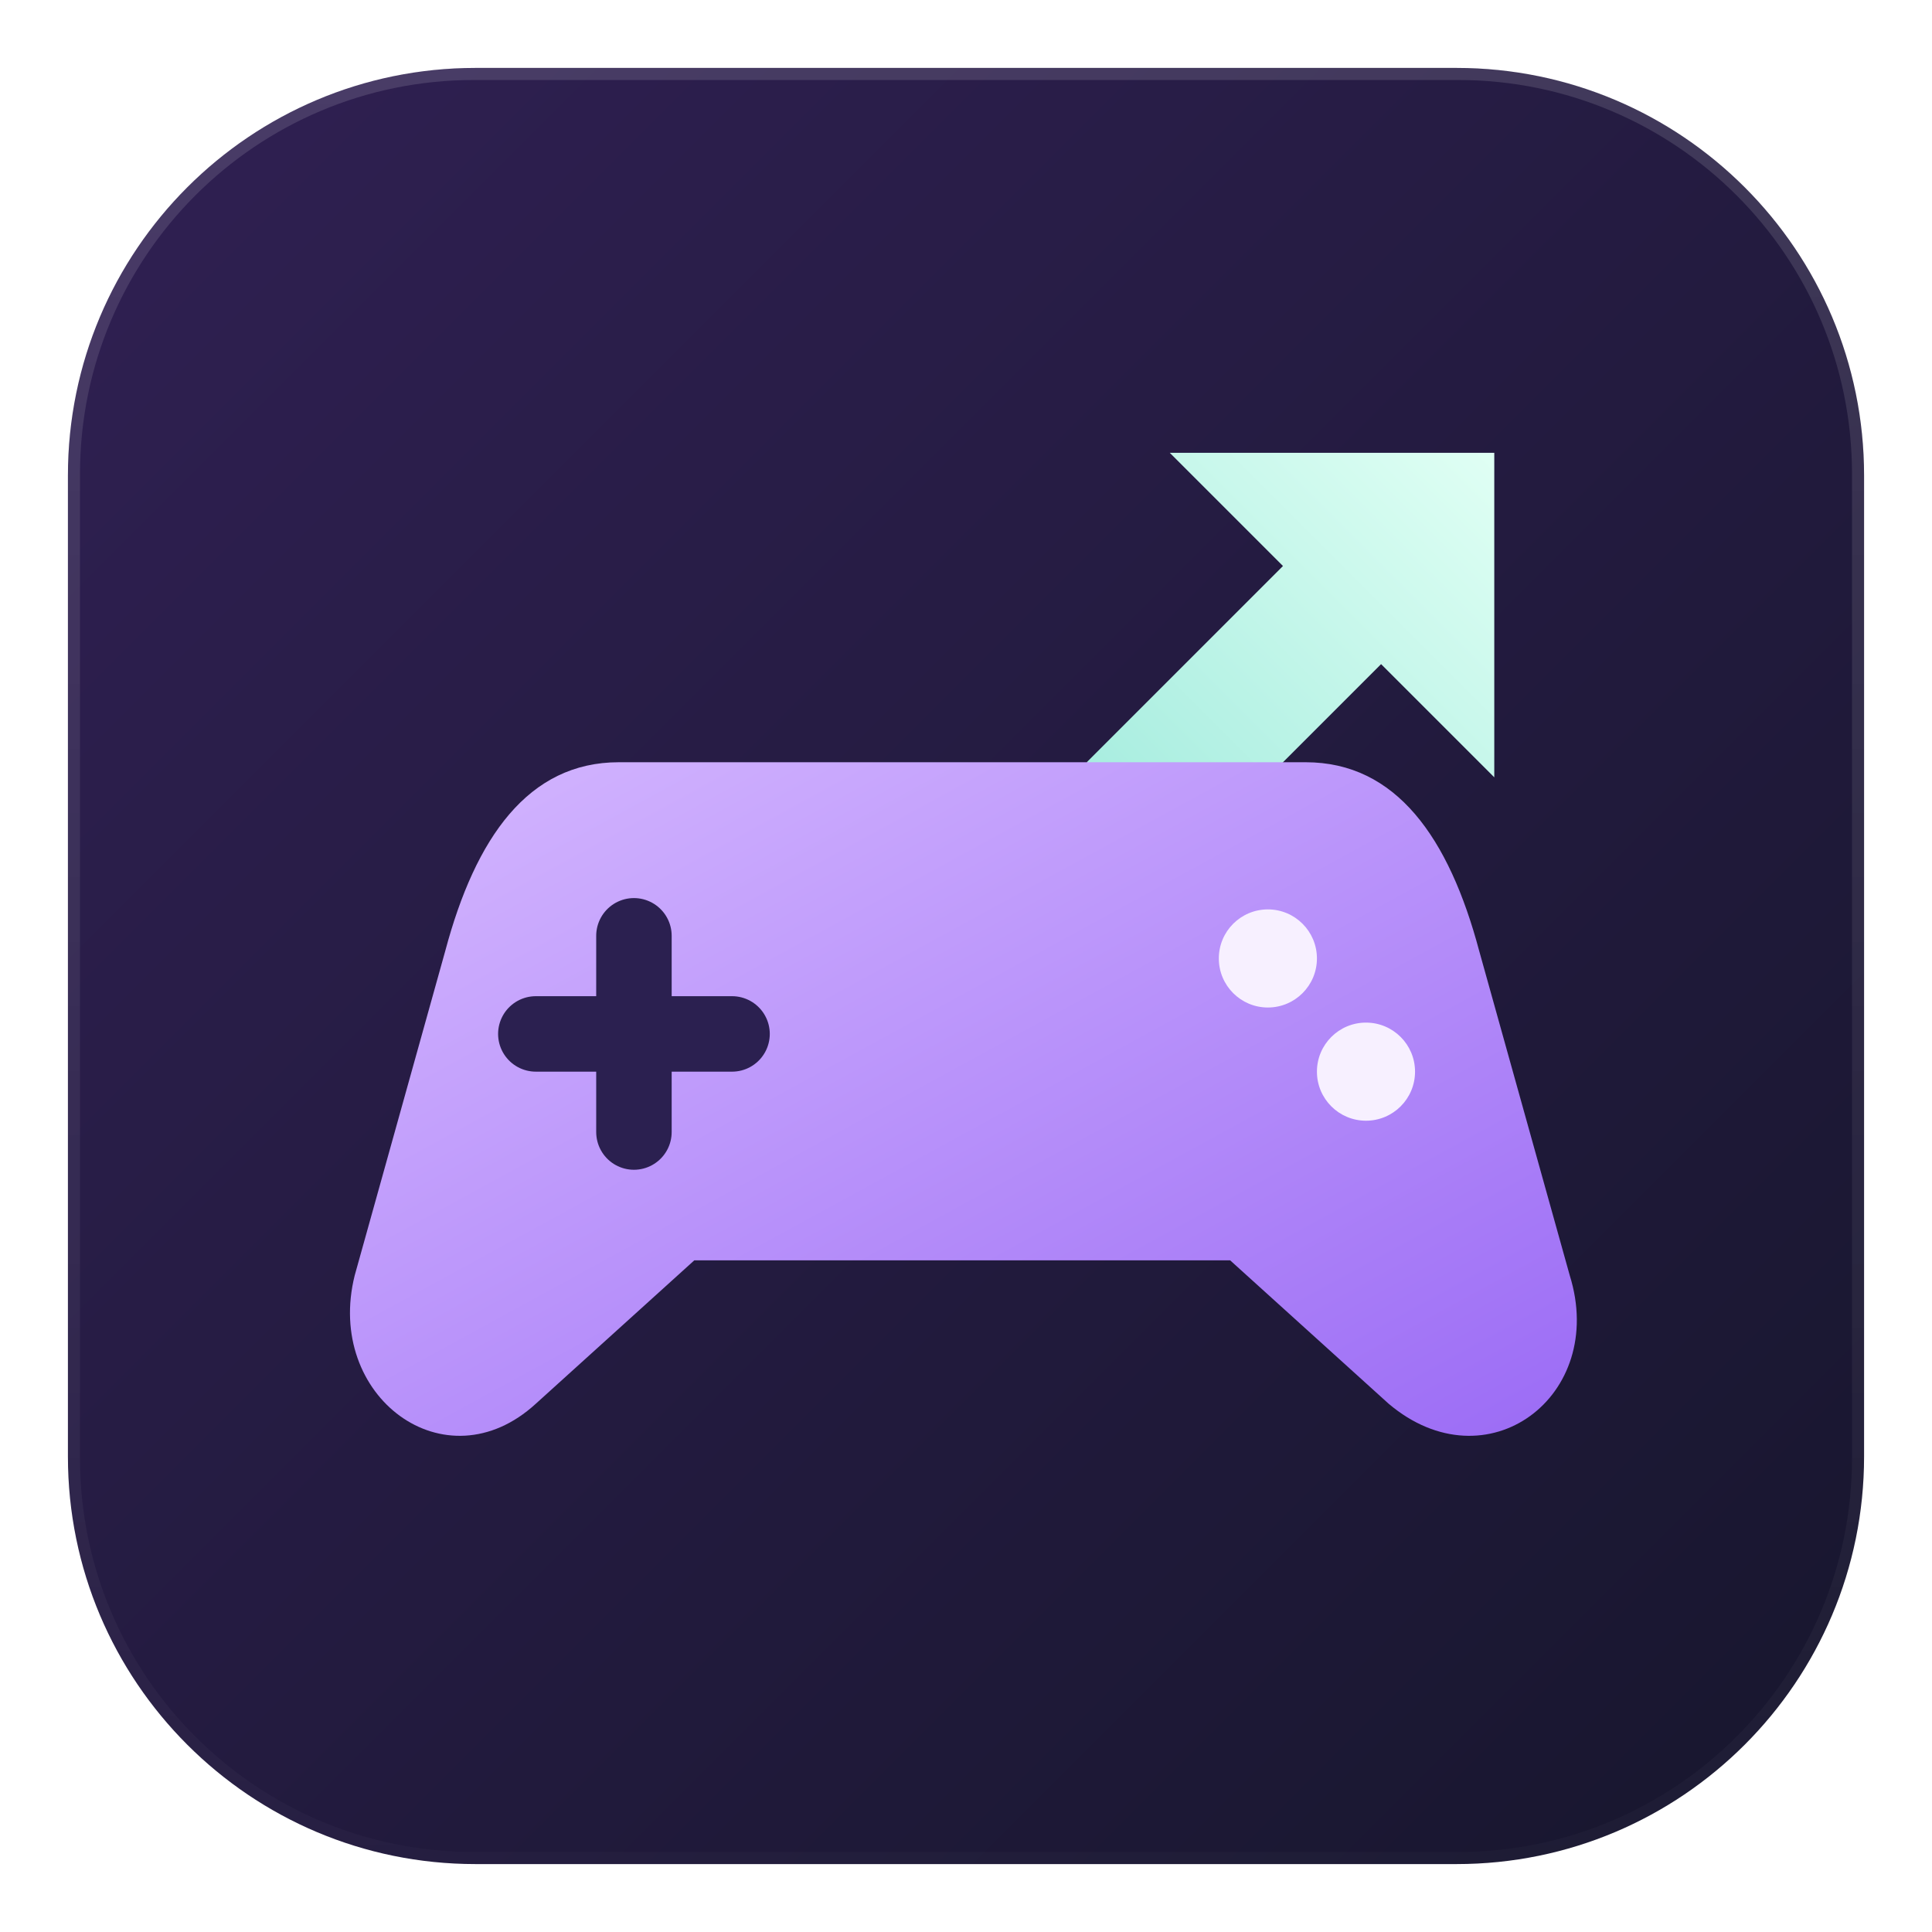
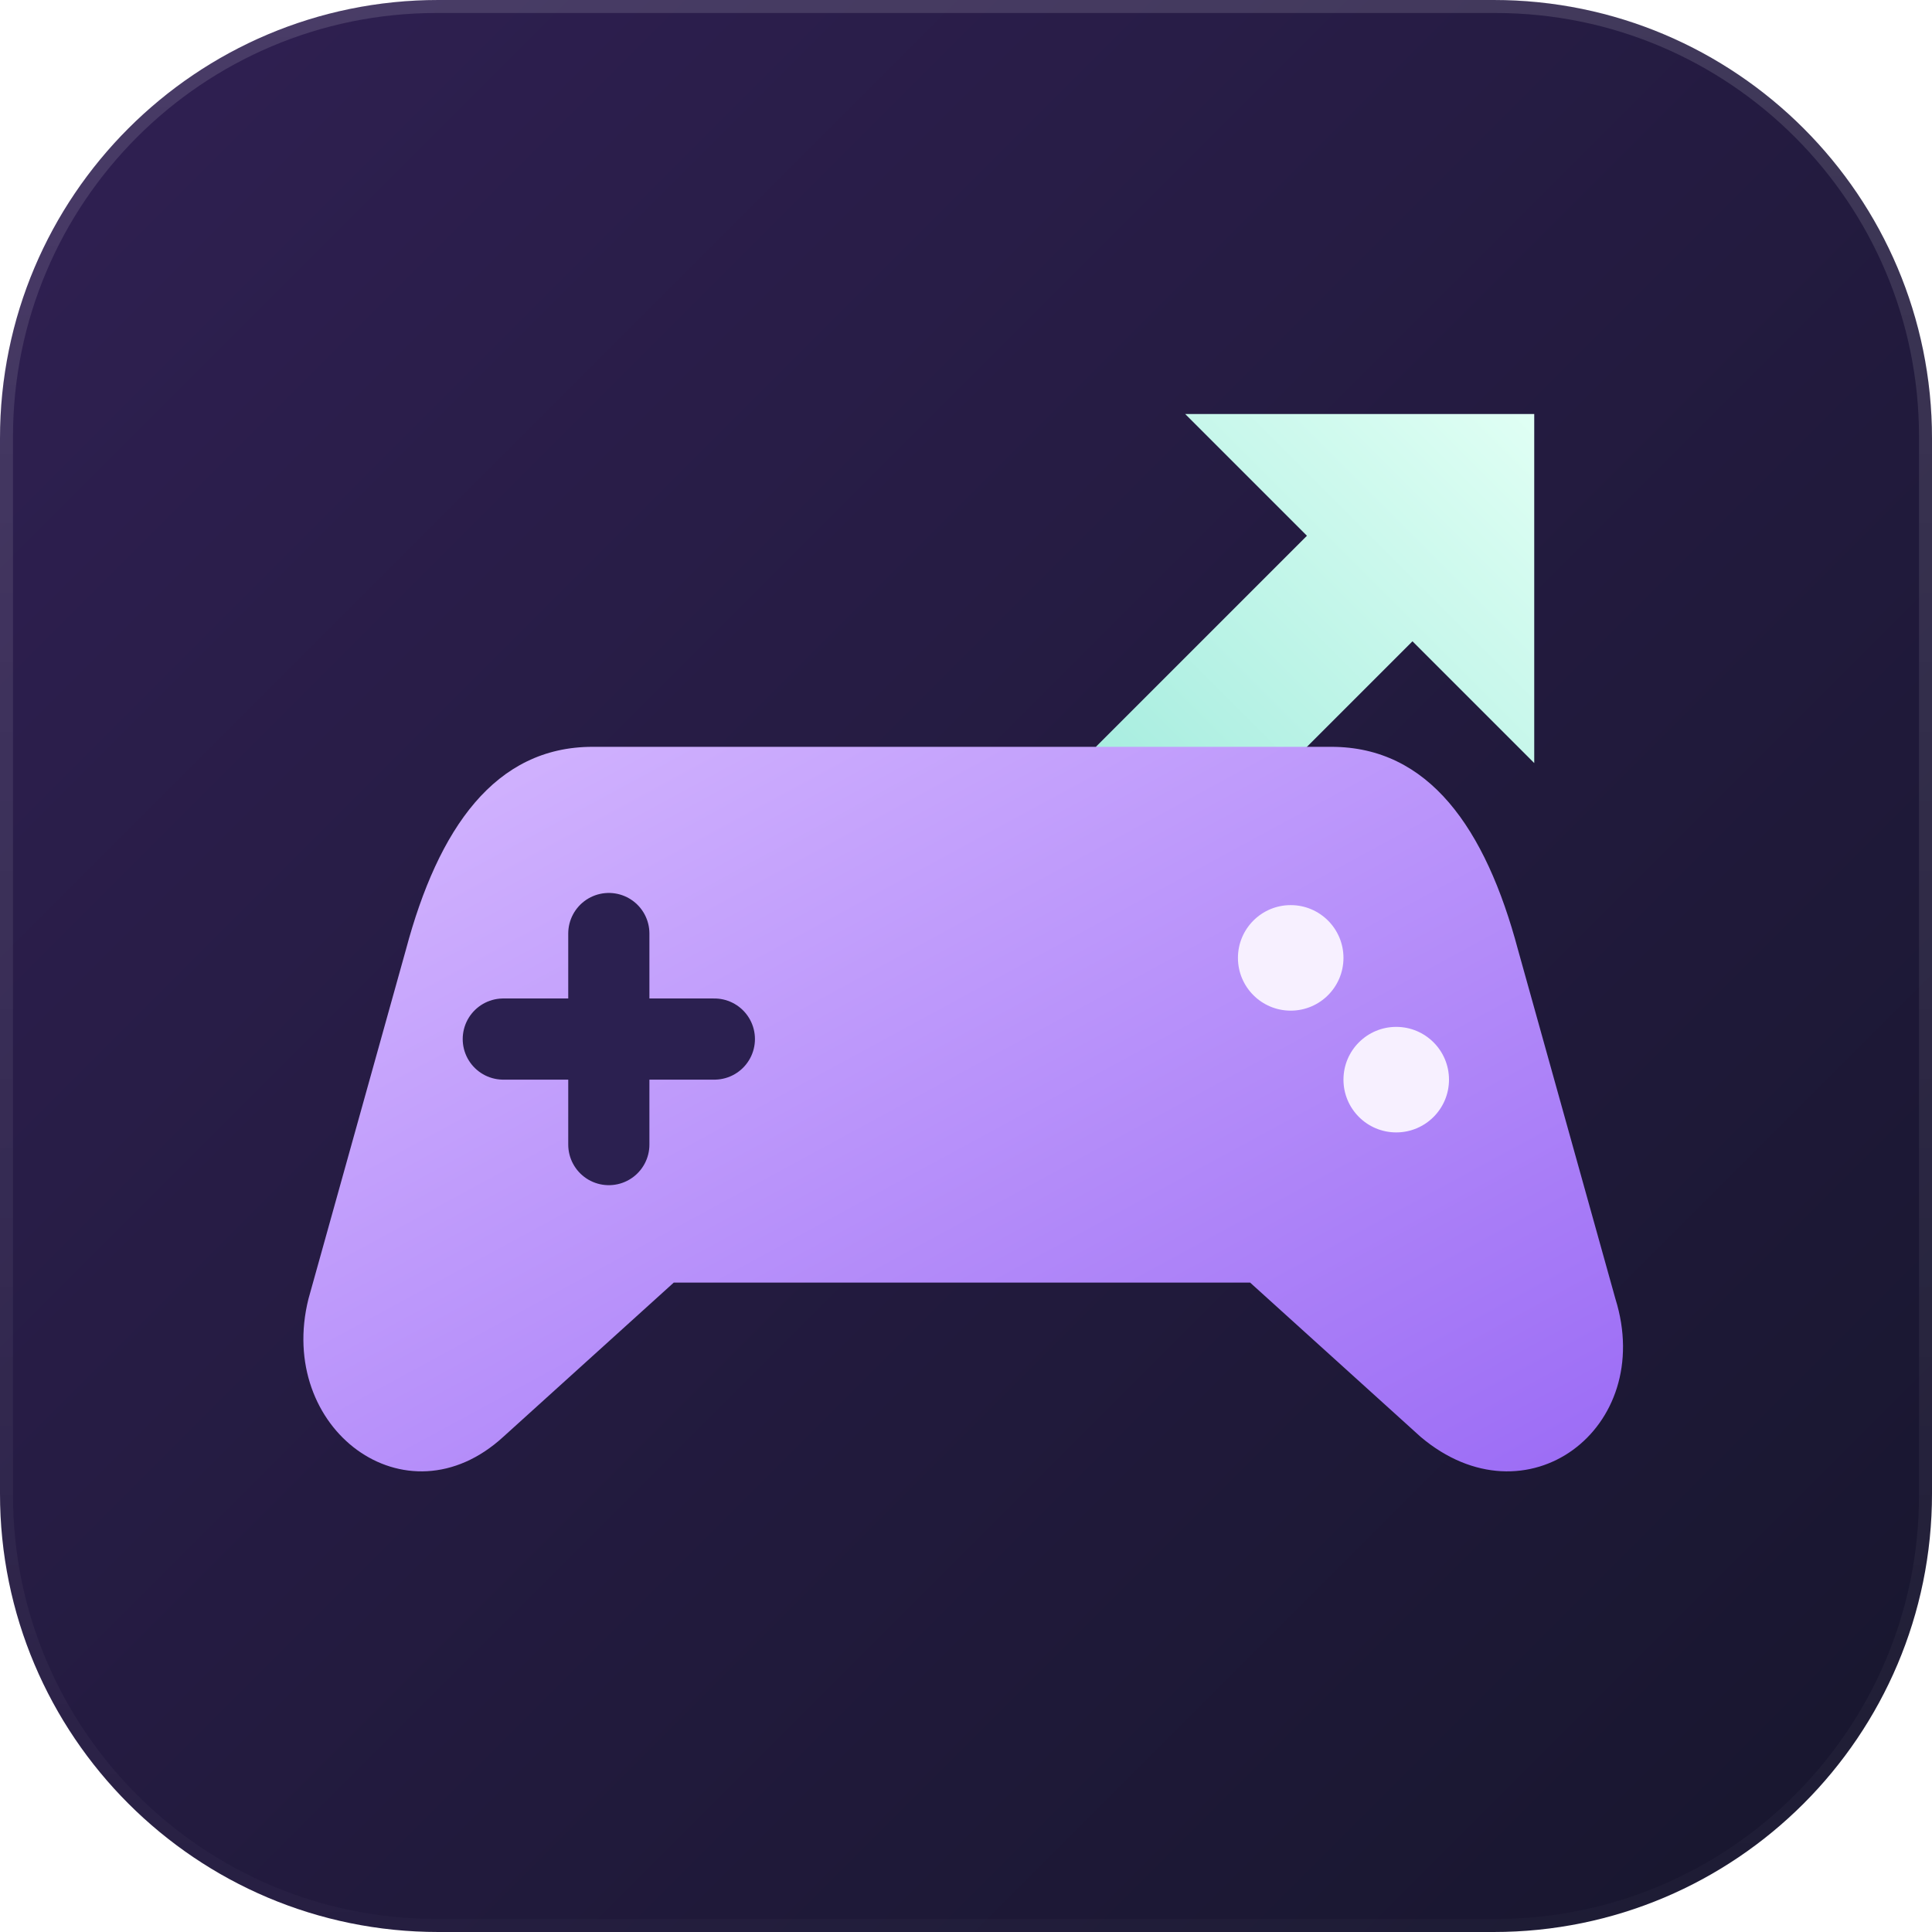
- <svg xmlns="http://www.w3.org/2000/svg" width="1024" height="1024" viewBox="0 0 256 256" role="img" aria-labelledby="title">
+ <svg xmlns="http://www.w3.org/2000/svg" width="1024" height="1024" viewBox="9 9 238 238" role="img" aria-labelledby="title">
  <defs>
    <linearGradient id="background" x1="0" y1="0" x2="1" y2="1">
      <stop stop-color="#302053" />
      <stop offset="1" stop-color="#17162D" />
    </linearGradient>
    <linearGradient id="rim" x1="0" y1="0" x2="0" y2="1">
      <stop stop-color="#FFFFFF" stop-opacity=".13" />
      <stop offset="1" stop-color="#FFFFFF" stop-opacity=".02" />
    </linearGradient>
    <linearGradient id="controller" x1="0" y1="0" x2="1" y2="1">
      <stop stop-color="#D5B8FF" />
      <stop offset="1" stop-color="#9B6BF5" />
    </linearGradient>
    <linearGradient id="boost" x1="0" y1="1" x2="1" y2="0">
      <stop stop-color="#A1EBDD" />
      <stop offset="1" stop-color="#E0FFF4" />
    </linearGradient>
  </defs>
  <rect x="9" y="9" width="238" height="238" rx="54" fill="url(#background)" />
  <rect x="9.8" y="9.8" width="236.4" height="236.4" rx="53" fill="none" stroke="url(#rim)" stroke-width="1.6" />
  <path d="M144 101L170 75L155 60L198 60L198 103L183 88L157 114Z" fill="url(#boost)" />
  <path d="M82 101C70 101 63 111 59 126L47 169C43 185 59 197 71 186L92 167H163L184 186C197 197 213 185 208 169L196 126C192 111 185 101 173 101Z" fill="url(#controller)" />
  <path d="M84 124V150M71 137H97" stroke="#2B2050" stroke-width="10" stroke-linecap="round" />
  <circle cx="168" cy="127" r="6.5" fill="#F7F0FF" />
  <circle cx="181" cy="142" r="6.5" fill="#F7F0FF" />
</svg>
